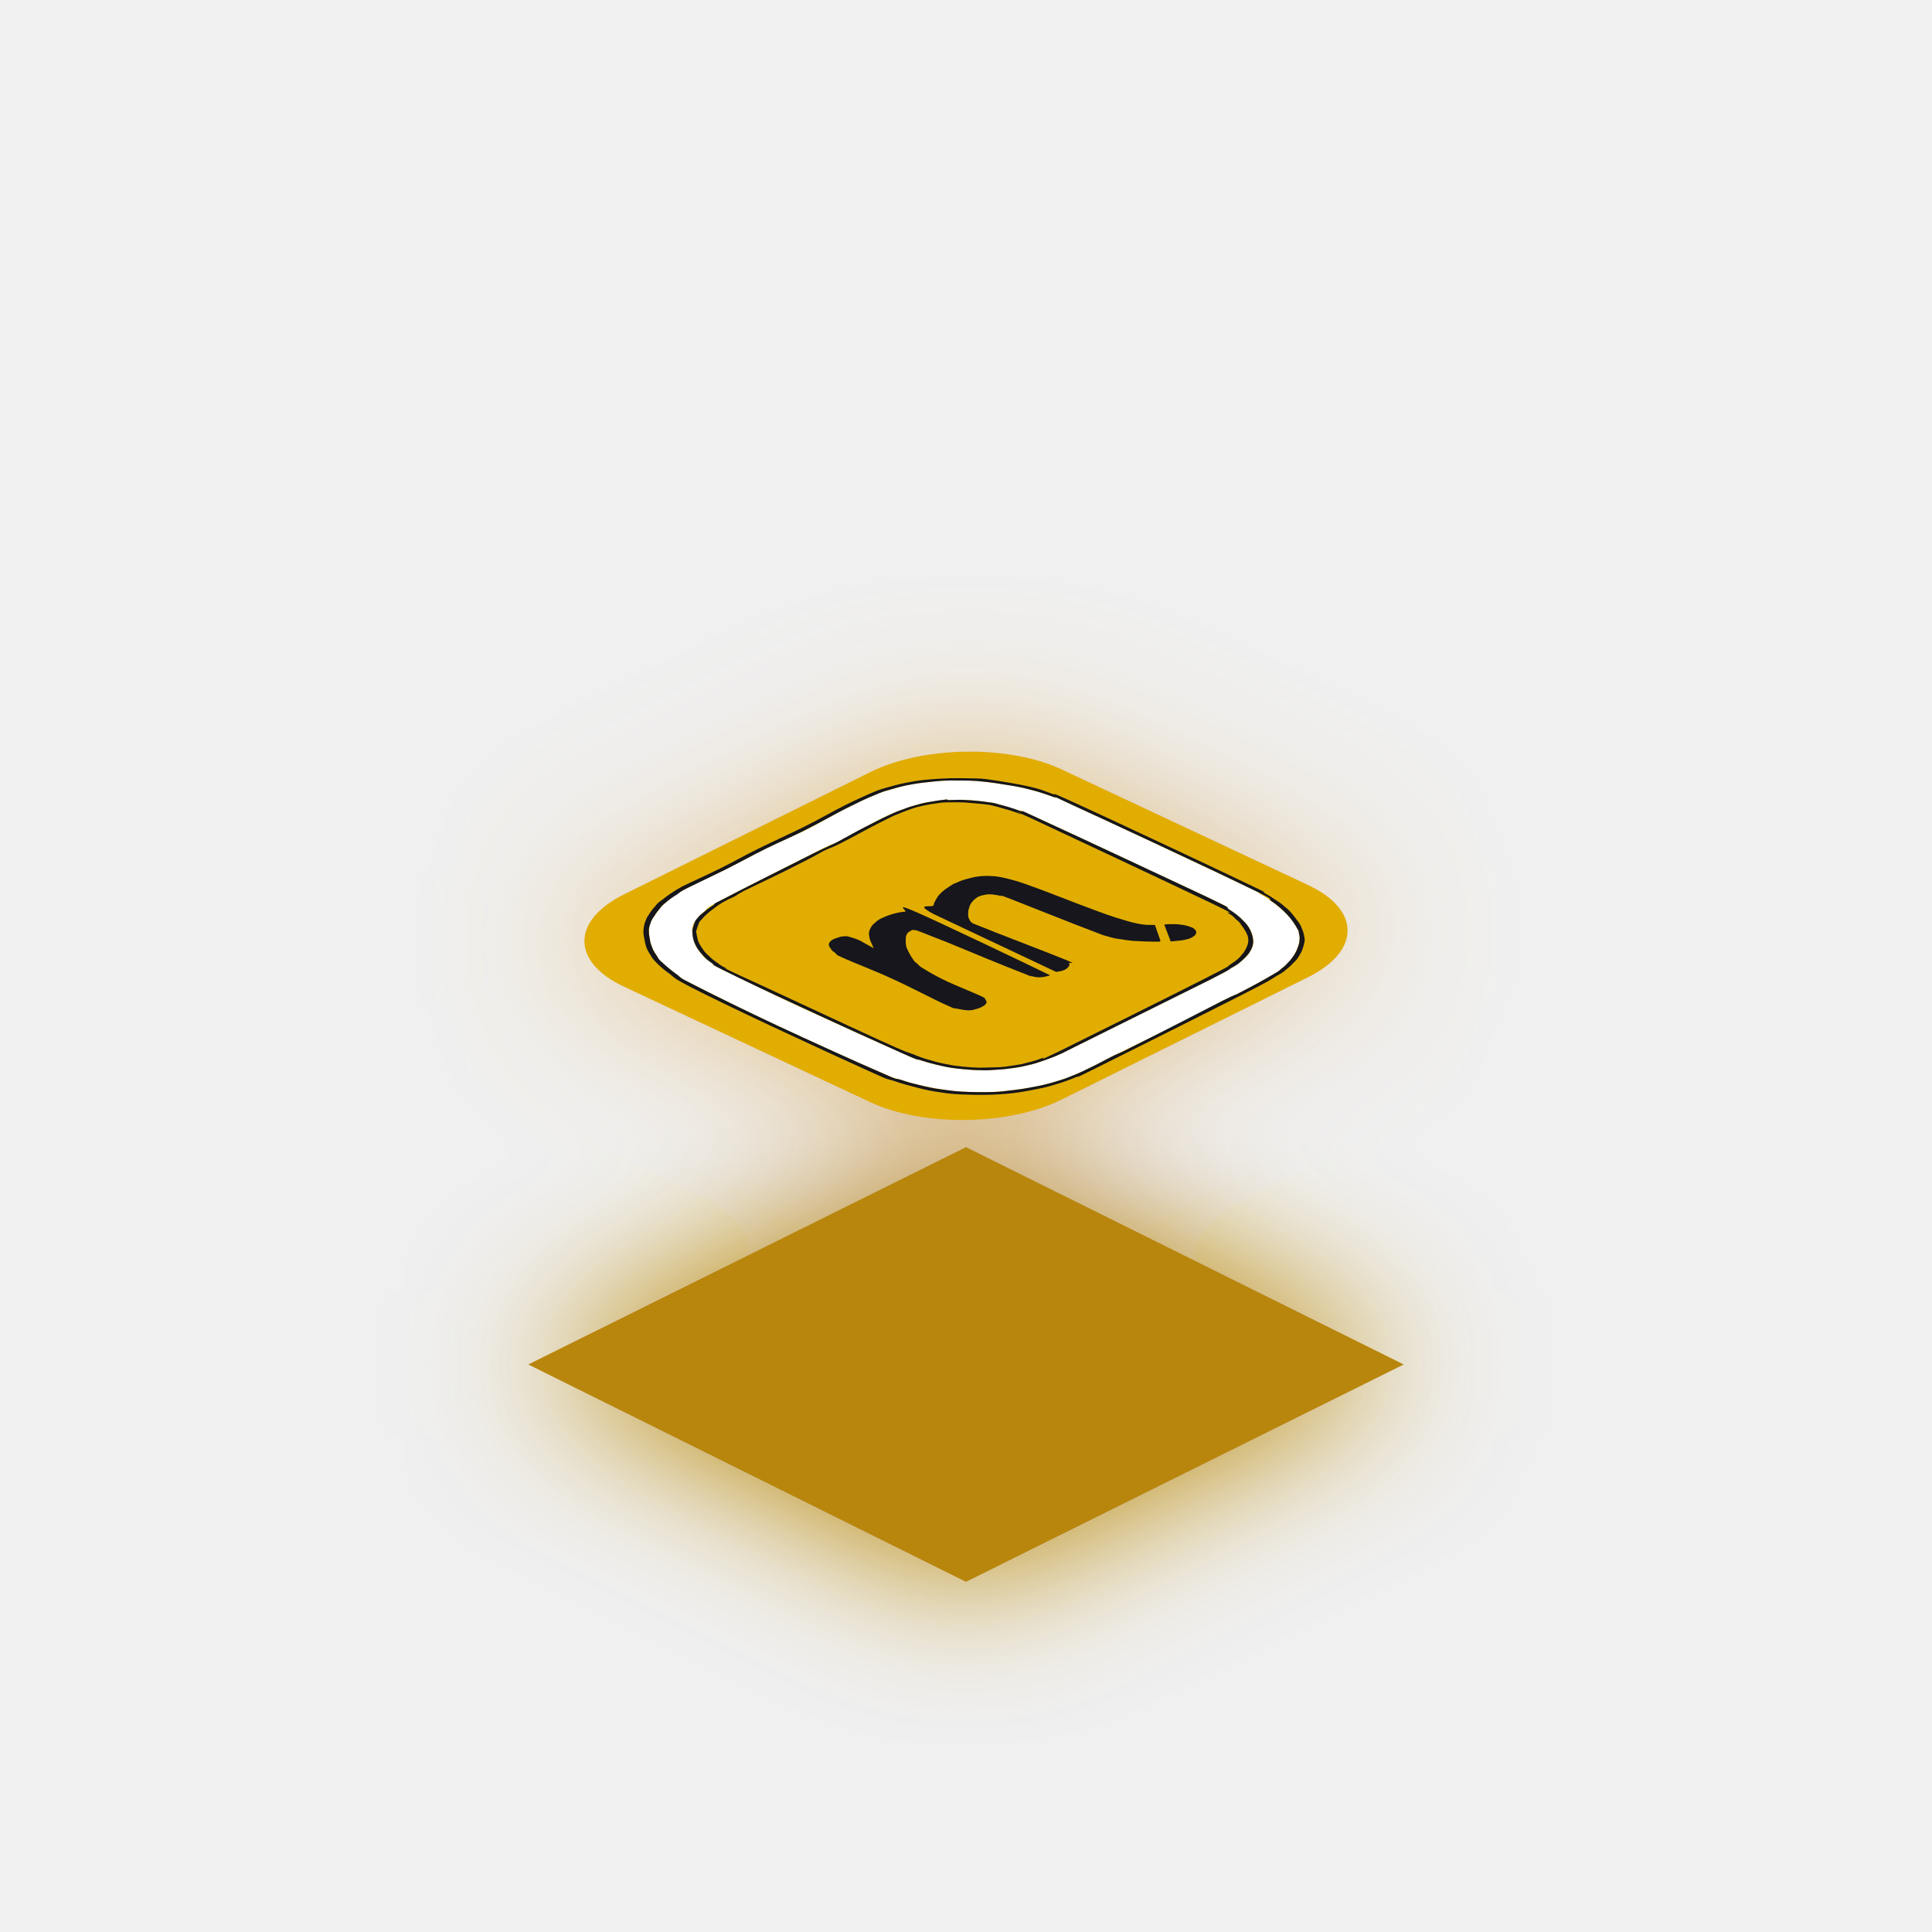
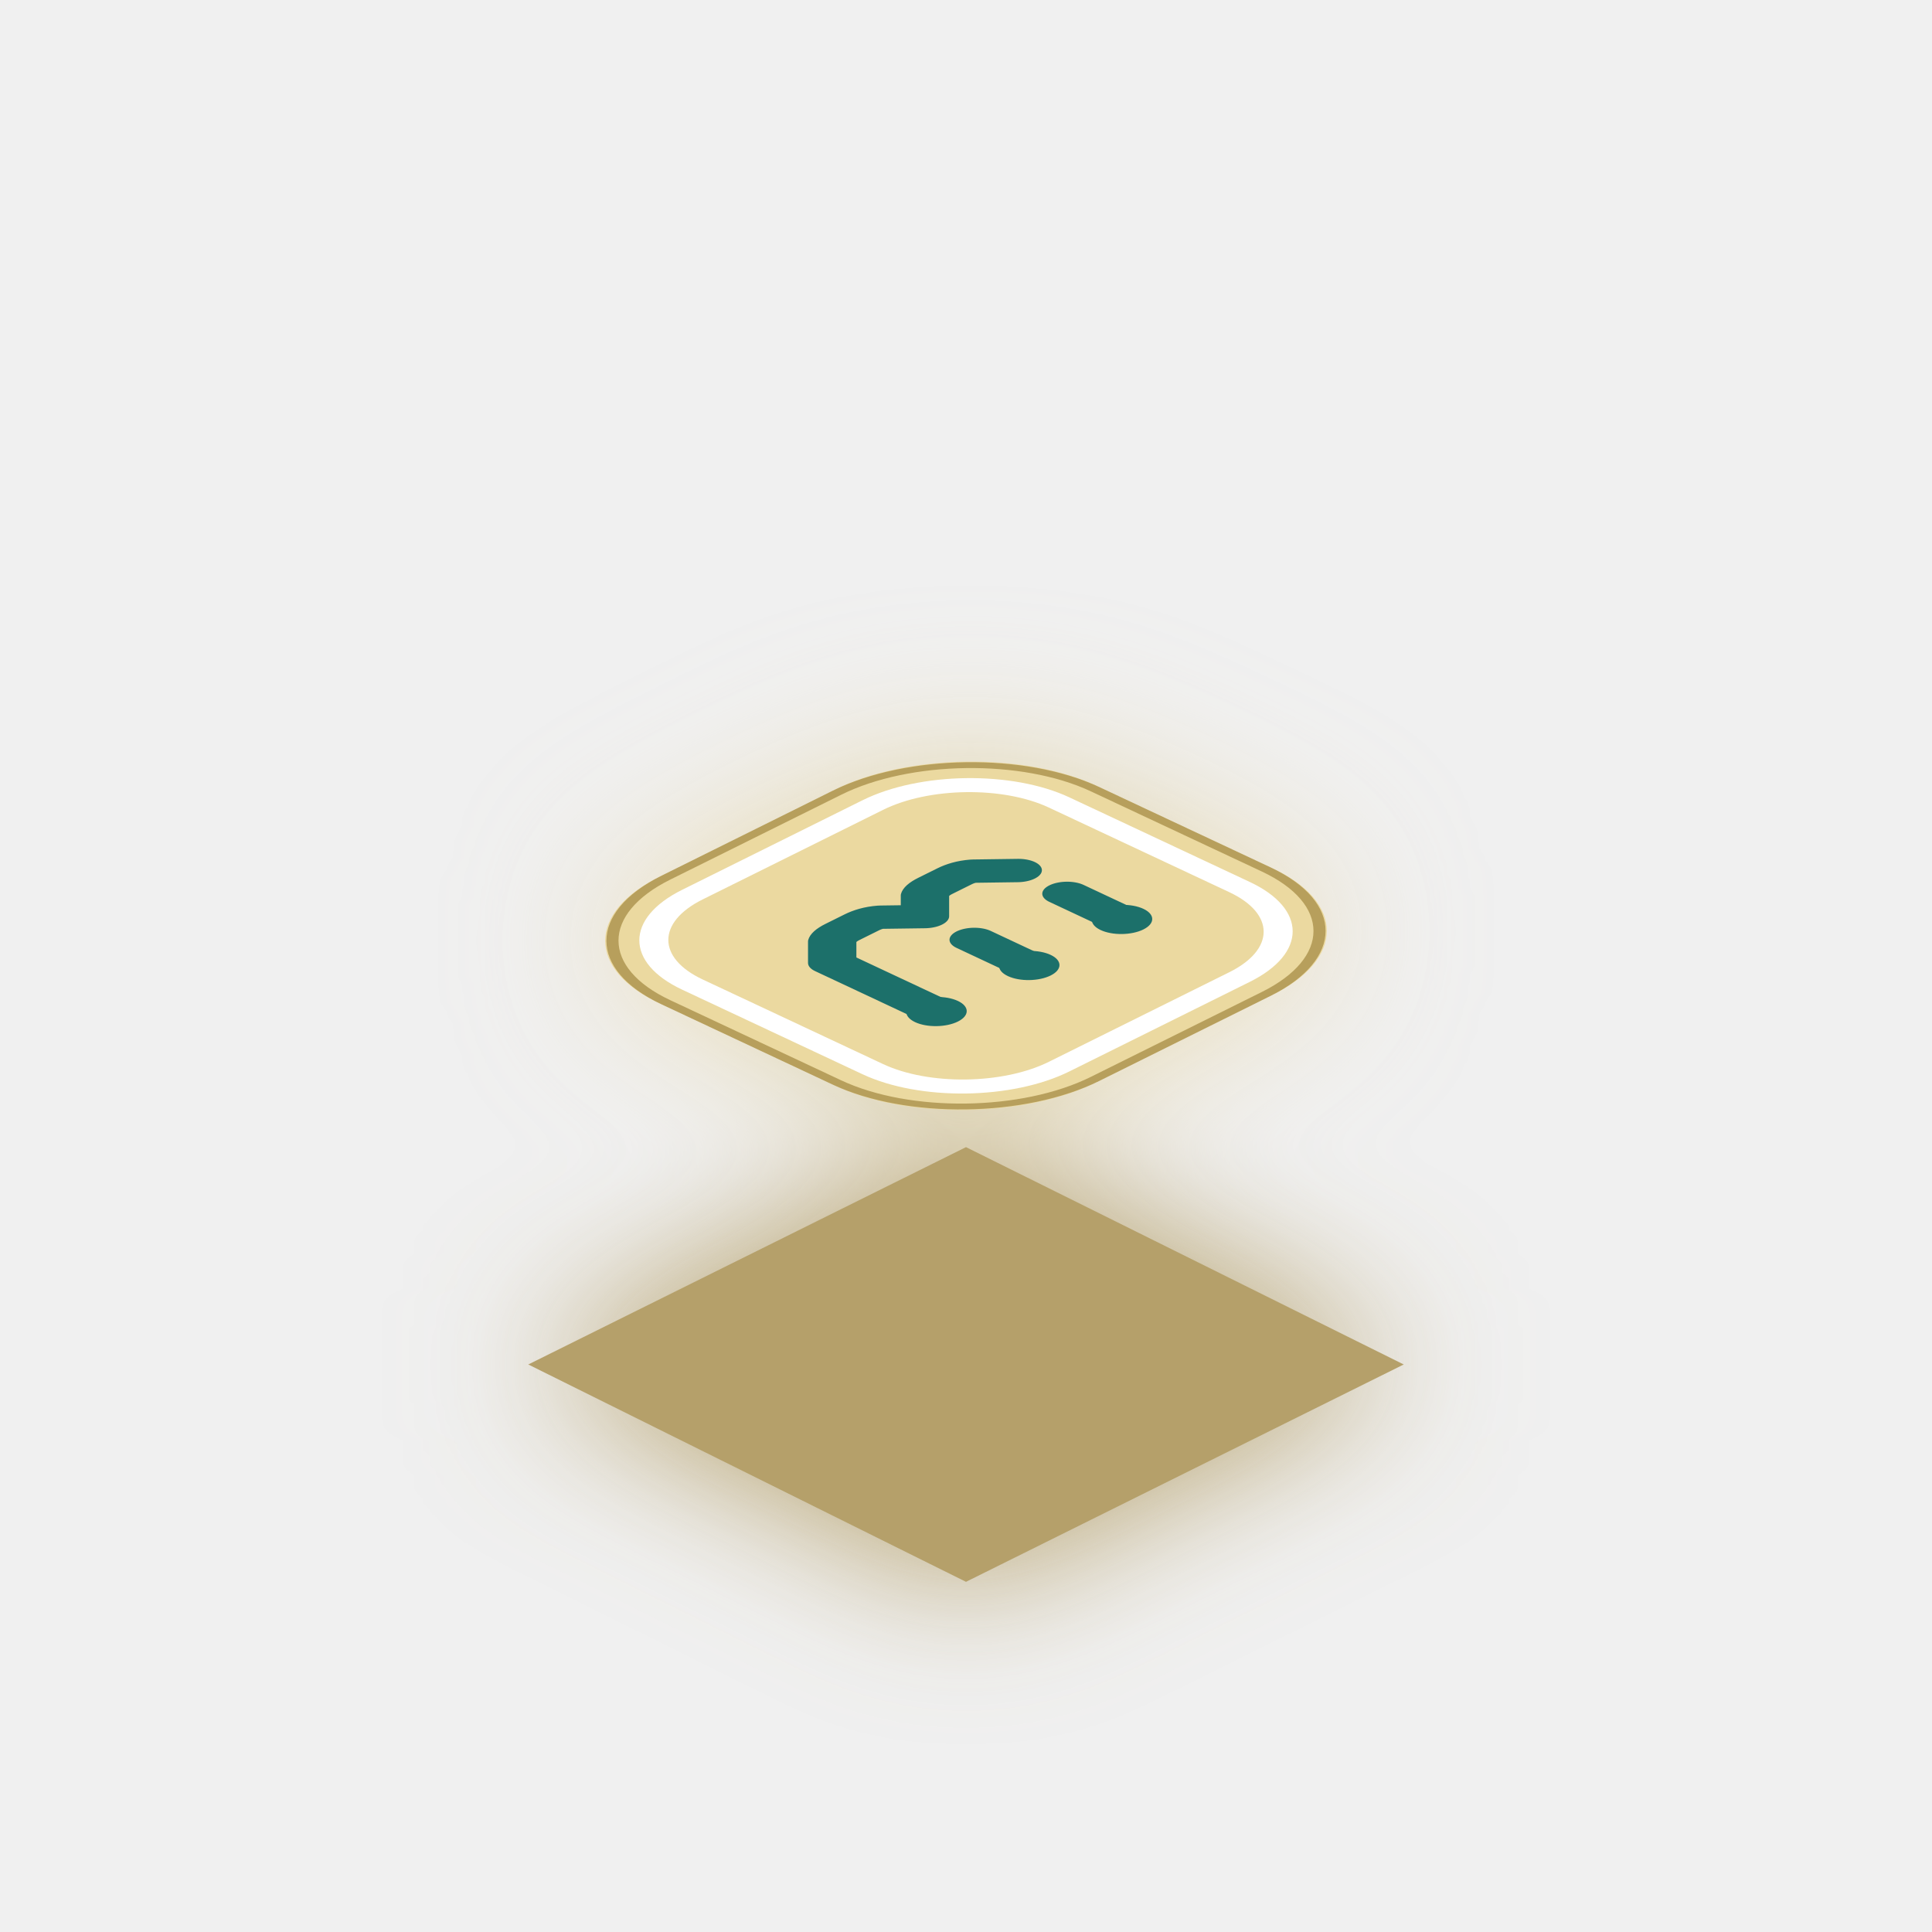
<svg xmlns="http://www.w3.org/2000/svg" viewBox="0 0 64 64" role="img" aria-label="musterd">
  <defs>
    <filter id="glow" x="-30%" y="-30%" width="160%" height="160%">
      <feGaussianBlur stdDeviation="2.5" result="b" />
      <feMerge>
        <feMergeNode in="b" />
        <feMergeNode in="SourceGraphic" />
      </feMerge>
    </filter>
  </defs>
  <g filter="url(#glow)">
-     <path fill="#B8860B" d="M32 38 L46.5 45.2 L32 52.4 L17.5 45.2 Z" />
+     <path fill="#B5A06A" d="M32 38 L46.5 45.2 L32 52.4 L17.5 45.2 Z" />
    <g transform="matrix(0.01416 -0.00703 0.01416 0.00664 17.5 31.2)">
-       <rect width="1024" height="1024" rx="224" fill="#E1AD01" />
-       <path fill="#fff" fill-rule="evenodd" d="M687 59C713 59 731 59 747 61C763 62 769 63 781 67C793 70 807 74 818 80C829 85 840 93 849 99C858 105 862 109 871 117C879 125 890 136 898 148C906 160 915 175 921 189C928 203 934 215 938 231C943 247 946 267 948 283C950 299 950 251 950 325C951 399 951 656 950 729C950 802 950 750 948 761C947 772 947 780 943 795C940 810 934 832 928 848C922 864 912 882 906 893C900 903 898 905 893 911C888 916 884 921 878 926C872 931 865 937 858 941C851 946 842 951 835 955C827 959 821 962 814 964C807 967 799 969 791 971C783 973 785 974 767 975C749 977 704 979 684 979C664 980 677 978 648 978C619 979 553 981 510 981C467 981 417 980 389 980C361 980 360 981 344 981C328 981 308 981 294 979C280 978 272 976 261 973C250 970 238 967 226 961C214 956 200 948 189 941C178 934 169 927 159 918C149 909 138 895 130 885C122 875 118 867 113 856C107 845 101 828 97 816C93 804 91 795 89 782C87 769 85 784 84 737C82 690 80 573 80 501C80 429 82 345 84 304C85 263 87 272 90 257C93 242 98 223 102 212C105 201 106 199 111 191C115 183 121 172 127 163C133 154 139 146 146 138C153 130 162 120 169 114C175 108 179 105 186 100C193 96 197 93 208 88C219 83 235 74 252 70C269 65 284 62 308 61C332 60 365 62 396 62C427 62 462 60 495 60C528 60 560 63 592 63C624 62 661 59 687 59ZM659 127C638 128 609 129 591 130C573 130 596 128 552 128C508 129 373 129 326 131C279 132 285 135 271 139C257 142 248 147 240 151C232 154 230 156 225 160C221 164 217 165 211 173C204 181 192 194 184 206C176 218 169 234 164 245C160 256 159 262 157 272C155 282 154 268 153 303C152 338 151 410 151 479C152 548 153 672 155 719C156 766 157 747 159 759C161 771 163 780 166 789C169 798 171 805 176 815C181 825 189 838 196 847C203 856 209 862 217 869C225 876 234 883 243 888C252 894 262 898 271 901C280 905 288 906 299 908C310 910 324 912 336 912C348 913 311 912 369 912C427 912 622 912 682 912C742 911 716 911 729 910C742 909 748 909 758 906C768 904 781 900 791 895C801 890 811 884 820 876C828 868 837 859 844 848C852 837 858 826 863 811C869 796 873 776 876 759C879 742 879 784 880 710C880 636 880 386 879 313C878 240 878 287 876 274C874 261 871 244 868 234C866 224 866 224 861 215C857 206 848 191 841 182C834 173 826 167 822 163C818 159 824 161 820 158C816 155 805 149 798 145C791 141 784 138 776 136C768 133 759 131 749 130C739 128 729 127 714 126C699 126 680 126 659 127Z" />
-       <path fill="#18181B" fill-rule="evenodd" d="M692 50C718 50 735 51 750 52C765 53 769 54 780 57C791 60 804 64 815 69C826 74 838 80 848 88C858 95 867 103 877 112C886 121 898 135 906 144C913 153 913 153 920 167C927 181 941 211 946 228C952 245 952 255 954 271C956 287 957 250 958 324C959 398 959 644 958 718C958 792 956 754 955 767C954 780 953 786 951 796C950 806 948 815 945 824C943 833 940 842 936 851C932 860 926 873 922 881C918 889 915 893 911 899C907 905 902 912 897 918C892 924 888 929 882 934C876 939 868 945 861 950C854 955 846 959 839 963C832 967 824 970 817 972C810 975 802 977 794 979C786 981 786 982 767 983C748 985 755 986 683 987C611 988 400 989 335 989C270 989 309 988 296 987C283 986 270 984 258 981C246 978 234 975 222 969C210 964 195 957 183 949C171 941 159 931 149 921C139 911 129 899 121 889C113 879 108 870 103 859C97 848 93 837 89 823C85 809 80 790 78 774C75 758 75 776 74 730C73 684 72 567 72 496C72 425 73 345 75 304C77 263 79 264 83 248C86 232 91 216 95 205C99 194 102 187 107 179C111 171 115 164 121 155C127 147 135 137 142 129C149 120 158 111 165 105C172 99 177 95 183 91C189 87 193 84 201 80C209 76 220 70 229 67C238 63 242 61 255 59C268 56 286 52 309 51C332 51 366 53 396 53C426 53 453 51 486 51C519 51 559 53 593 53C627 53 666 50 692 50ZM686 59C660 59 623 62 591 62C559 63 526 60 494 60C462 60 428 62 398 62C368 62 331 61 312 61C293 61 295 62 285 64C275 65 262 67 252 70C242 72 235 75 227 79C219 82 213 85 206 89C199 92 190 97 184 102C178 106 174 109 168 114C162 120 153 129 147 137C140 145 134 152 129 160C123 168 117 178 113 187C108 196 105 200 102 212C98 224 93 242 90 257C87 272 85 263 84 304C82 345 80 428 80 501C80 574 82 692 84 739C85 786 86 769 89 782C91 795 93 804 97 816C100 828 106 844 112 855C118 866 122 874 130 885C138 896 152 911 161 920C170 929 176 933 186 939C196 946 212 955 224 960C236 966 248 970 260 973C272 976 280 978 294 979C308 981 328 981 344 981C360 981 375 980 390 980C405 980 391 982 434 981C477 981 604 979 646 978C688 978 668 980 688 979C708 979 750 977 767 975C784 974 784 973 791 971C798 970 804 968 811 965C818 963 827 959 835 955C843 951 850 947 857 942C864 937 872 932 878 926C885 920 891 914 895 908C900 902 901 903 906 893C912 883 922 864 928 848C934 832 940 815 943 796C947 777 949 813 950 734C952 655 951 395 950 320C950 245 950 297 948 283C947 269 944 250 939 234C935 218 928 203 921 189C915 175 907 161 899 149C891 138 879 126 871 117C863 109 858 105 849 99C840 93 829 85 818 80C807 74 794 70 782 67C770 63 764 62 748 61C732 59 712 59 686 59ZM662 127C682 127 702 126 716 127C730 127 738 128 748 130C758 131 766 133 775 136C784 138 792 142 799 146C806 149 816 155 820 158C823 161 818 159 822 163C826 167 835 174 841 183C848 192 857 206 861 215C866 224 866 224 868 234C871 244 875 260 876 275C878 290 879 249 879 321C880 393 880 635 880 709C879 783 878 748 875 764C873 780 869 795 864 808C860 821 854 832 847 843C840 854 831 865 823 873C814 881 806 887 796 892C786 898 772 902 762 905C752 908 750 908 737 909C724 910 744 911 682 912C620 912 425 912 368 912C310 912 347 913 336 912C325 912 310 910 299 908C288 906 278 904 269 900C260 897 251 893 242 887C233 882 225 876 217 869C209 863 204 857 197 848C190 839 181 825 176 815C171 805 169 797 166 788C163 779 161 770 159 759C157 748 156 765 155 719C154 673 152 552 152 483C151 414 152 339 153 304C154 269 155 283 157 273C159 263 160 256 165 245C169 234 175 220 183 208C190 196 200 184 209 175C217 166 228 159 235 154C242 149 244 148 250 146C256 143 260 142 268 140C276 138 289 135 299 134C309 132 292 131 327 131C362 130 467 129 511 129C555 128 568 130 593 130C618 129 641 127 662 127ZM688 134C666 134 613 137 591 137C569 137 572 135 556 135C540 136 523 137 492 137C461 138 393 136 369 136C345 137 354 138 346 138C338 139 334 137 324 138C314 138 301 140 289 143C277 145 261 150 252 154C243 157 240 159 235 163C230 166 225 170 221 173C217 176 218 174 214 179C210 184 202 193 196 201C190 209 184 221 180 229C176 237 173 244 171 252C168 260 165 271 164 279C162 287 161 292 161 302C160 312 159 276 159 336C160 396 160 597 161 663C162 730 163 717 165 735C166 753 167 759 170 770C172 781 175 791 179 800C182 809 187 818 192 826C197 834 201 840 208 848C215 855 224 863 231 870C238 876 246 880 253 884C260 888 266 891 274 893C282 896 292 899 303 900C314 902 274 903 337 904C400 904 613 904 681 903C749 902 728 902 745 899C762 897 770 894 781 889C792 885 802 878 811 872C819 866 825 860 832 851C839 841 847 826 851 817C856 808 857 804 859 796C862 788 864 784 865 772C867 760 869 804 870 727C871 650 871 383 871 309C870 235 870 293 869 284C868 275 867 263 864 253C862 243 859 231 856 223C852 215 848 209 844 203C840 197 836 190 831 184C826 178 820 172 815 167C810 162 808 160 802 157C796 153 788 149 781 146C774 143 769 141 759 139C749 137 732 135 720 134C708 134 710 134 688 134Z" />
-       <path fill="#18181B" d="M349 361C354 360 362 362 366 363C370 364 371 366 373 367C375 369 376 369 377 374C378 379 380 386 380 396L377 431L392 408C397 401 403 394 408 389C413 384 418 381 423 378C428 375 434 372 440 371C446 369 453 367 460 368C467 368 475 369 482 371C489 373 496 376 501 380C506 384 511 340 513 395C515 450 513 655 512 707L511 709L505 707C502 706 498 704 495 701C492 698 490 694 489 689C487 684 488 698 486 668C483 638 477 543 475 506C472 469 471 460 470 448C469 437 469 440 468 437L465 433L455 434C452 435 448 437 444 440C440 443 436 447 431 452C426 457 422 461 416 469C410 478 399 496 395 505C390 514 391 515 389 521C387 527 385 530 384 543C382 556 380 578 380 600C380 622 383 660 383 675C383 690 382 685 380 689C378 693 376 697 373 699C369 701 366 703 361 703C356 704 349 703 344 701C339 700 336 698 333 694C330 690 327 683 325 677C323 671 322 681 322 656C321 631 325 565 324 526C324 487 319 442 319 420C318 398 320 403 322 396C323 389 325 384 328 379C330 374 333 370 336 367C340 364 344 362 349 361ZM616 372C622 371 625 371 631 372C637 372 644 373 650 375C656 377 664 379 670 383C676 387 681 391 685 397C690 403 693 408 697 421C701 434 704 445 707 473C711 501 715 559 719 590C722 621 725 643 729 660C732 677 735 685 738 692C741 699 742 699 744 703L753 713L721 758L718 759L713 754C708 749 699 738 694 731C688 724 684 716 681 709C677 702 674 696 672 686C670 676 670 685 667 650C663 615 655 508 652 476C649 444 650 462 648 457C647 452 644 447 642 443C639 439 636 436 632 435C628 433 624 432 619 432C614 433 608 434 602 437C596 439 588 444 582 449C576 453 570 459 565 464C560 469 556 475 554 479C551 483 551 485 551 489C550 493 548 470 551 503C553 536 565 655 567 688C569 721 565 698 563 702C561 706 558 708 554 710C550 712 546 713 542 713C538 713 535 712 533 711L527 708L528 419C532 368 542 405 549 399C556 393 564 389 571 385C578 381 587 378 594 376C601 374 610 373 616 372ZM764 724L766 724C767 725 769 726 772 729C775 732 781 738 783 743C786 748 787 752 788 756C789 760 789 764 789 767C788 770 787 774 785 777C783 779 782 782 779 783C776 785 773 787 769 787C765 788 761 788 757 787C753 786 748 784 744 781L731 772L764 724Z" />
+       <rect width="1024" height="1024" rx="307" fill="#EBD9A0" />
+       <rect x="10" y="10" width="1004" height="1004" rx="302" fill="none" stroke="#785A0A" stroke-opacity=".45" stroke-width="20" />
+       <rect x="83" y="83" width="858" height="858" rx="218" fill="none" stroke="#fff" stroke-width="48" />
+       <path d="M295 660V416M295 416L347 364Q360 354 381 354H426Q447 354 460 364L512 416M512 416L564 364Q577 354 598 354H643Q664 354 677 364L729 416M512 660V530M729 660V530" fill="none" stroke="#1F6F6B" stroke-width="80" stroke-linecap="round" stroke-linejoin="round" />
+       <circle cx="295" cy="660" r="50" fill="#1F6F6B" />
+       <circle cx="512" cy="660" r="50" fill="#1F6F6B" />
+       <circle cx="729" cy="660" r="50" fill="#1F6F6B" />
    </g>
  </g>
</svg>
